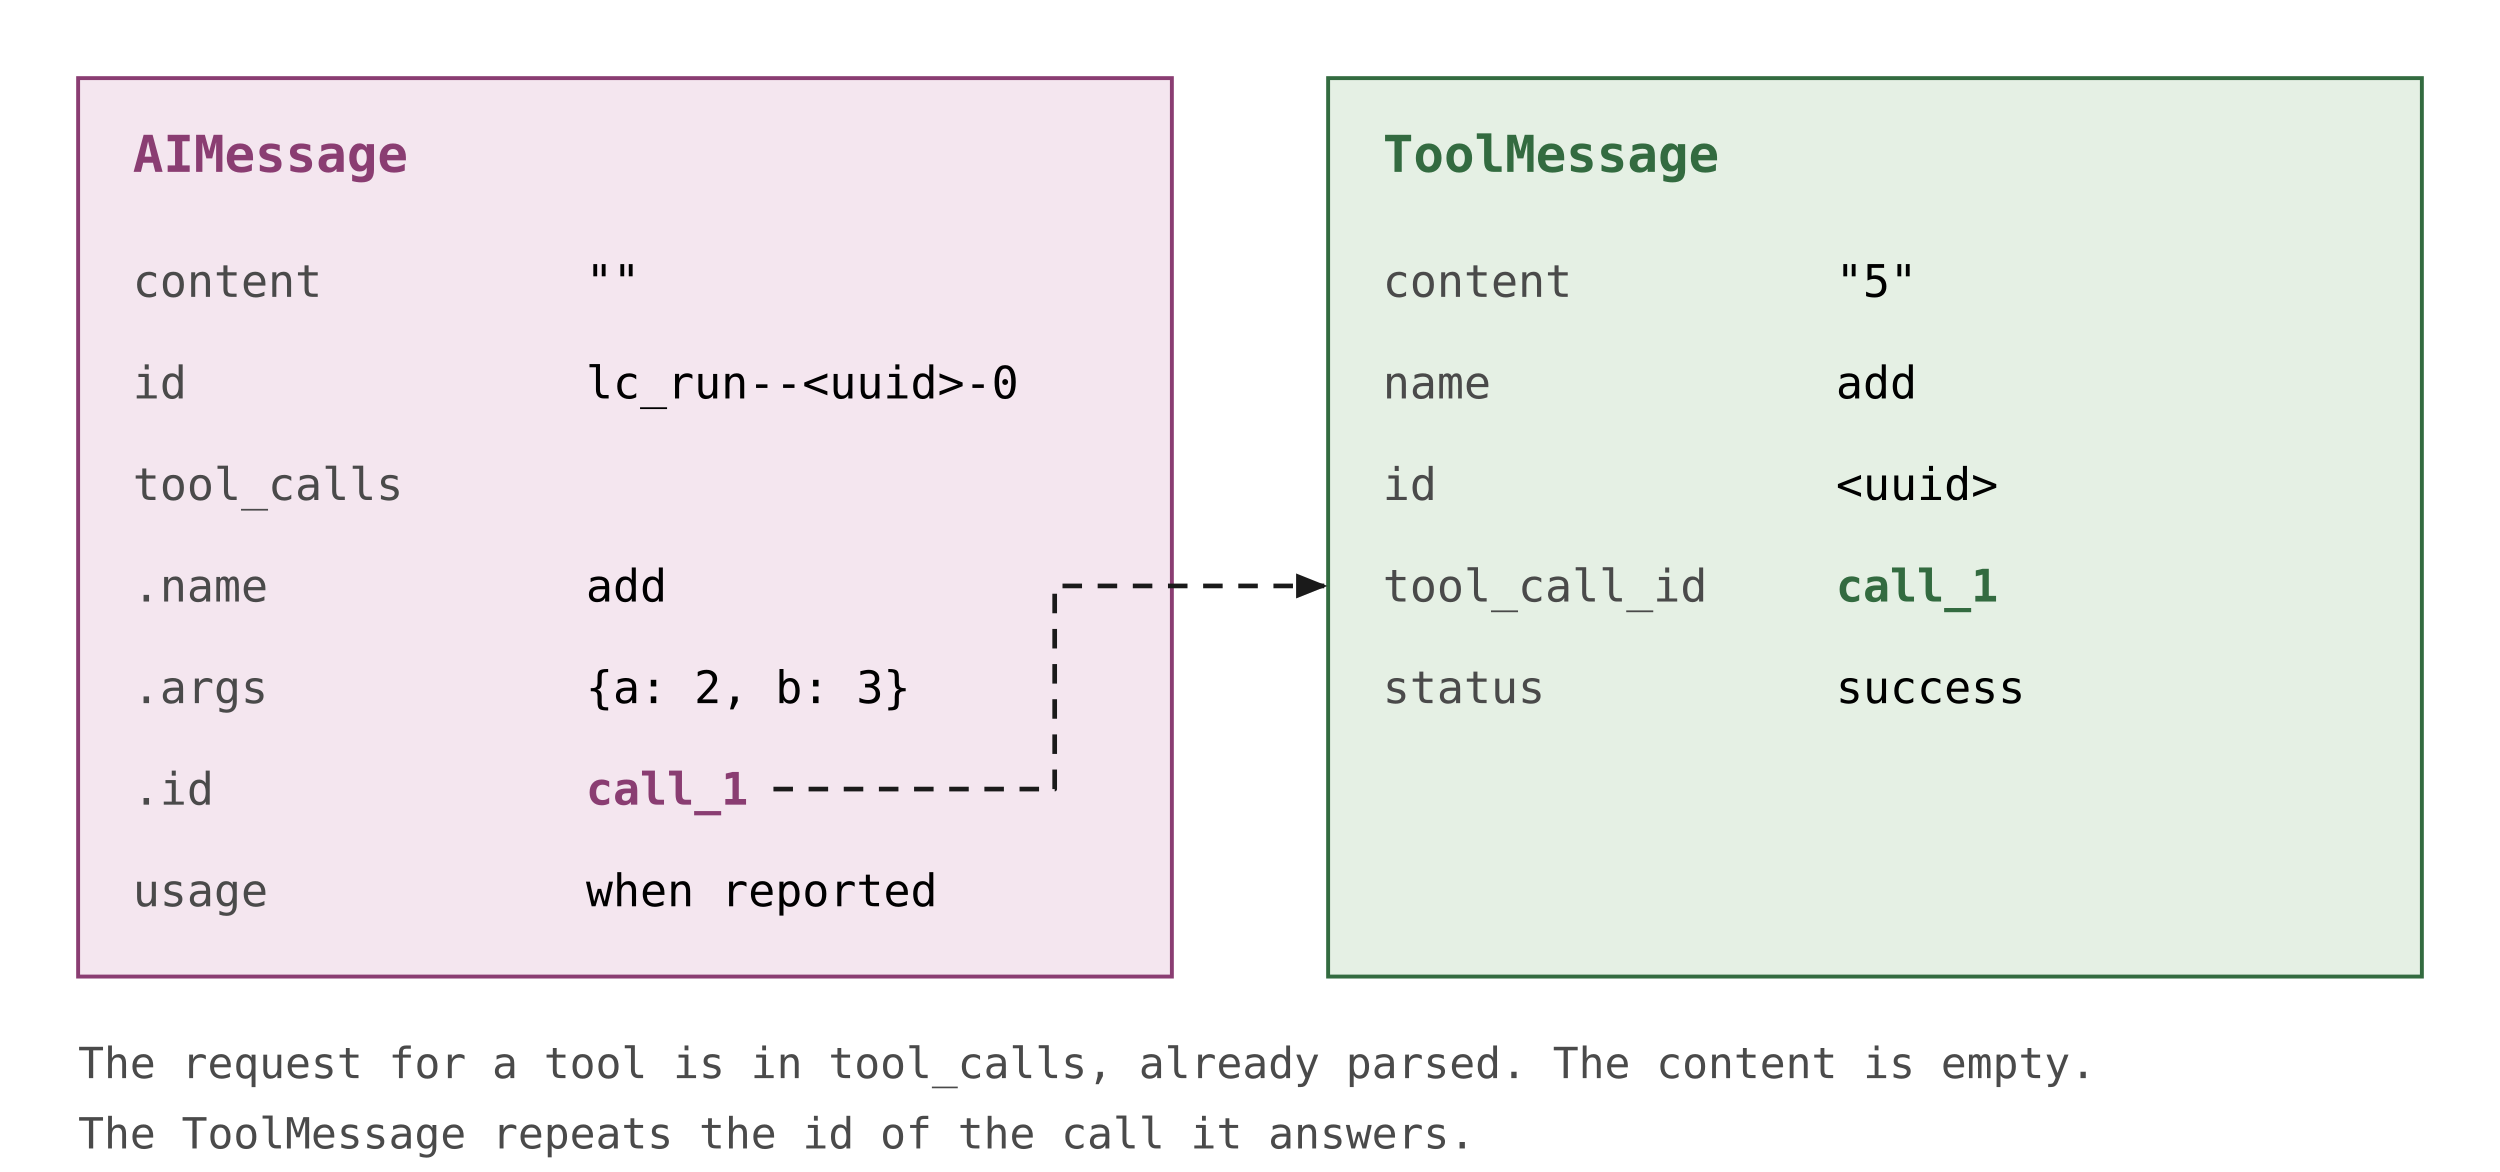
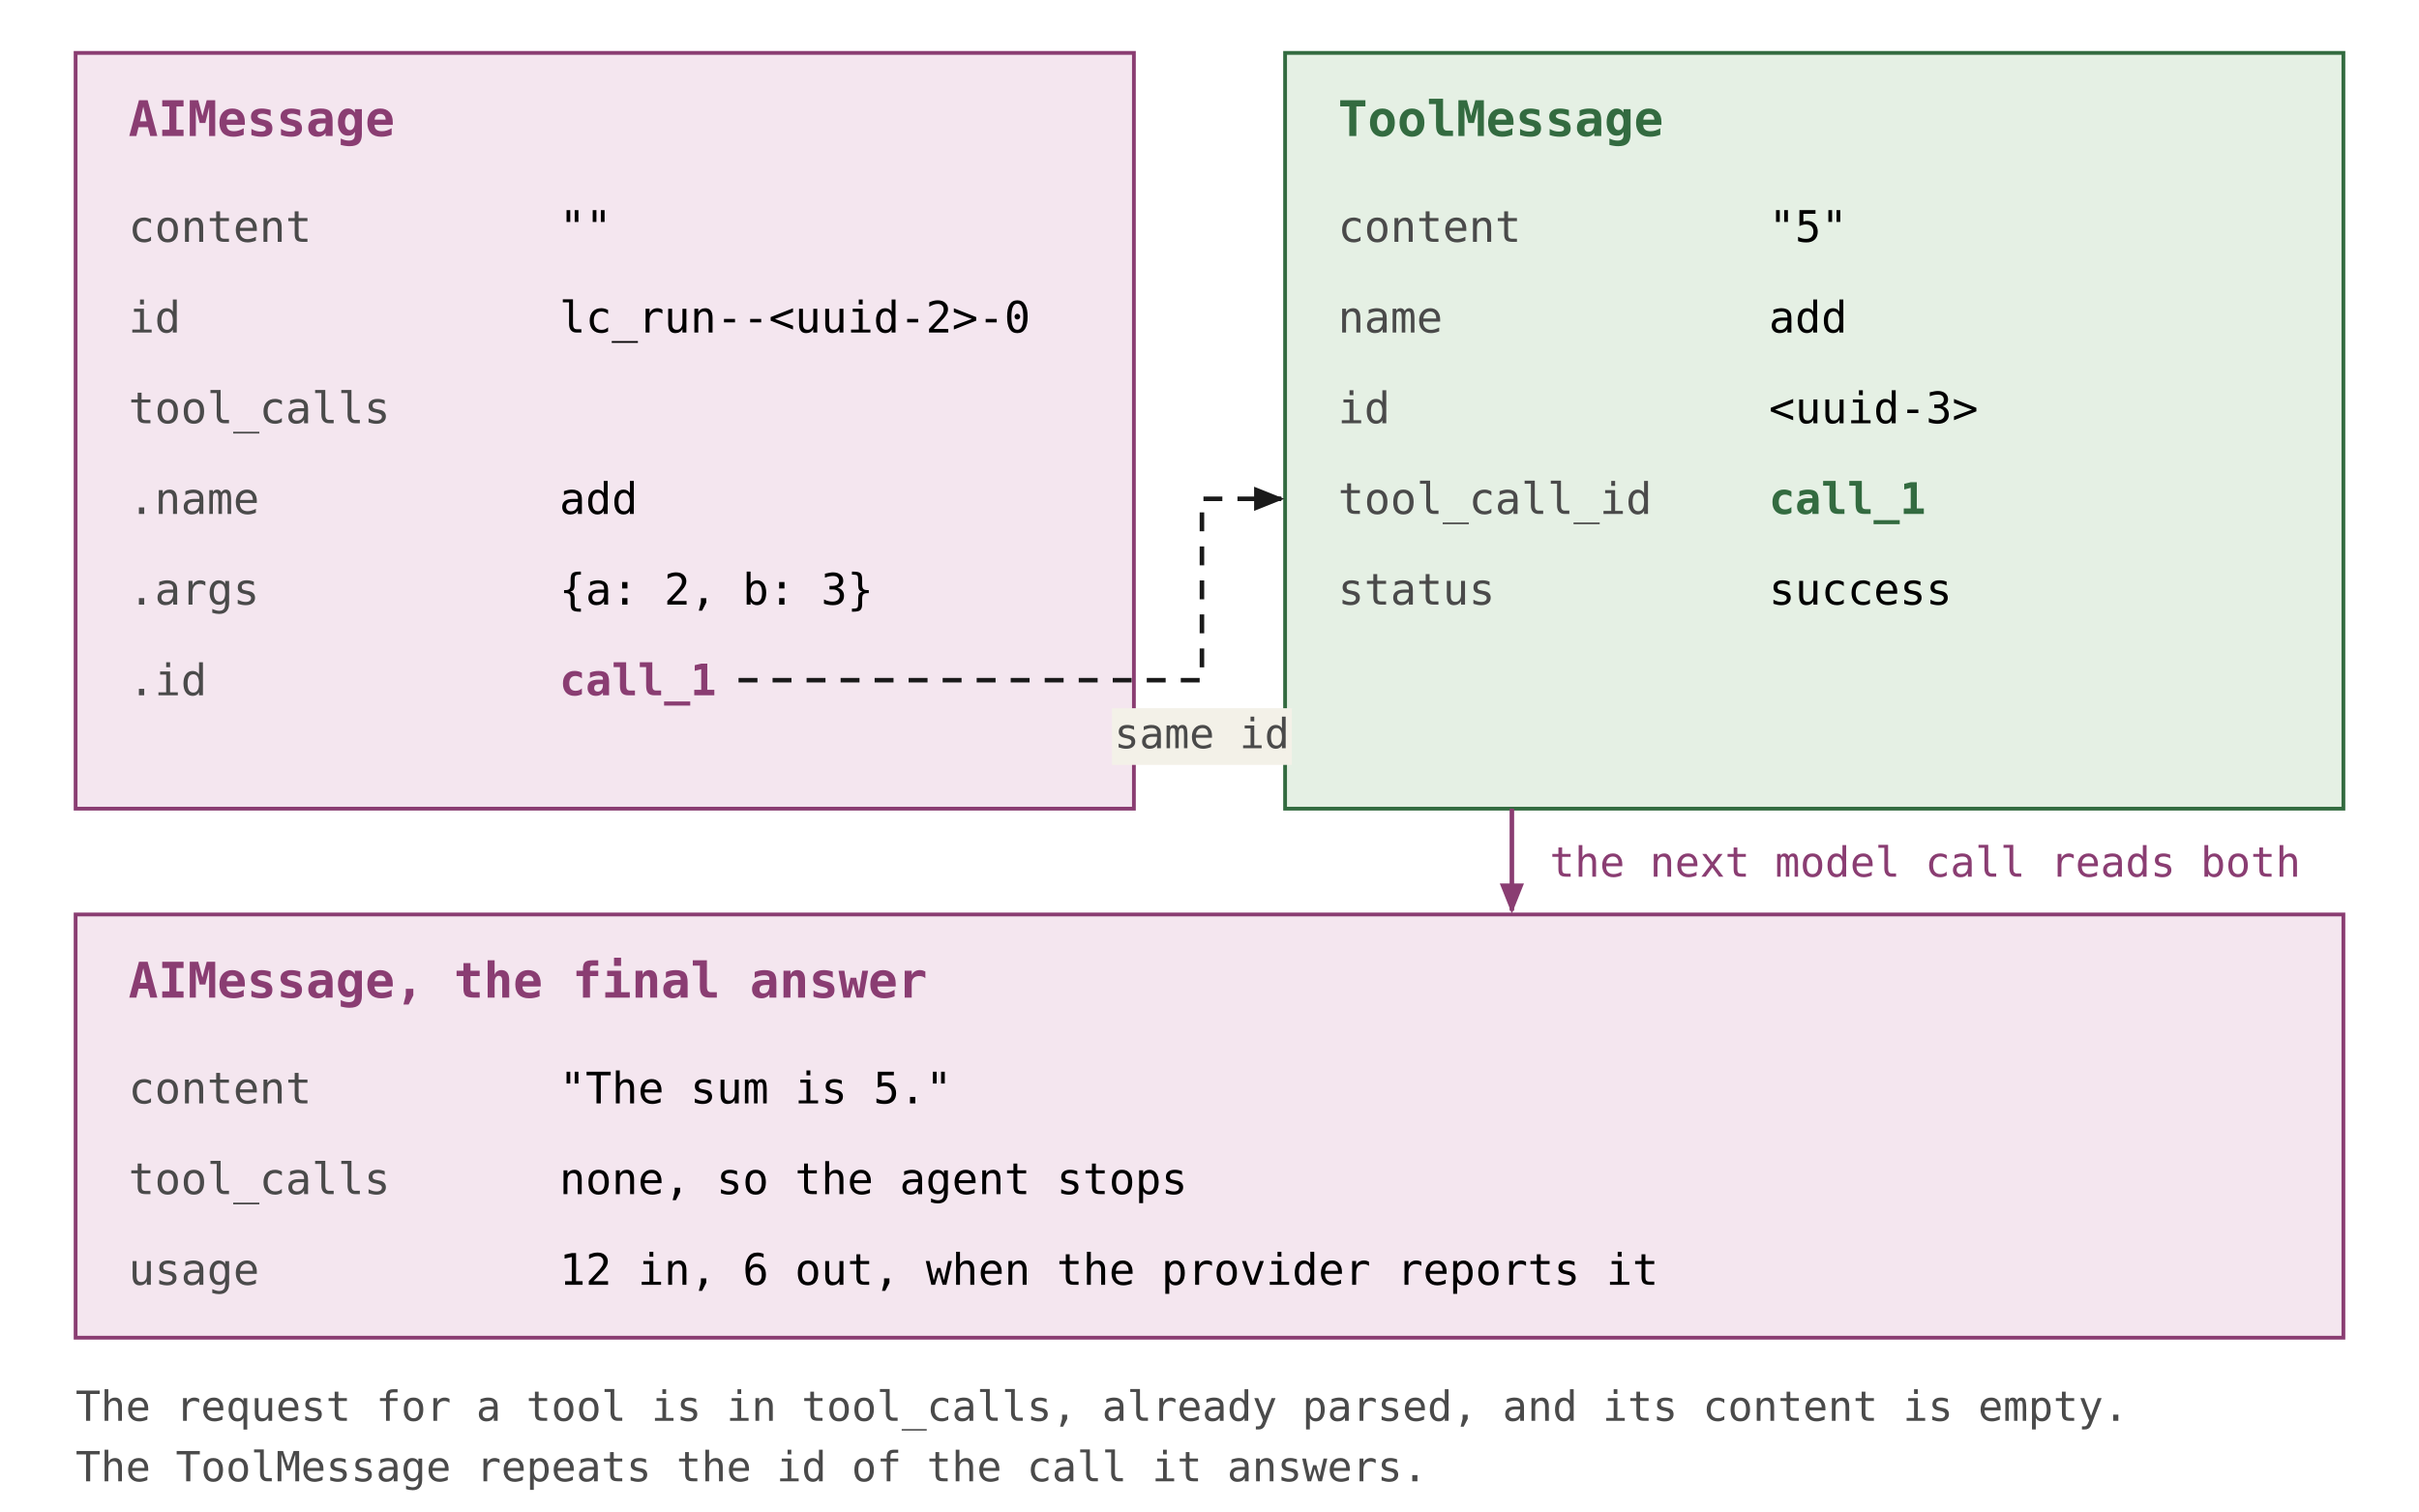
- <svg xmlns="http://www.w3.org/2000/svg" viewBox="0 0 640 300" role="img" aria-labelledby="fig-2-3-title fig-2-3-desc" font-family="JetBrains Mono, ui-monospace, monospace">
+ <svg xmlns="http://www.w3.org/2000/svg" viewBox="0 0 640 400" role="img" aria-labelledby="fig-2-3-title fig-2-3-desc" font-family="JetBrains Mono, ui-monospace, monospace">
  <defs>
    <marker id="fig-2-3-head-ink" viewBox="0 0 10 10" refX="9" refY="5" markerWidth="8" markerHeight="8" markerUnits="userSpaceOnUse" orient="auto-start-reverse">
      <path d="M0 1 L10 5 L0 9 z" fill="var(--m-ink, #1a1a1a)" />
    </marker>
+     <marker id="fig-2-3-head-plum" viewBox="0 0 10 10" refX="9" refY="5" markerWidth="8" markerHeight="8" markerUnits="userSpaceOnUse" orient="auto-start-reverse">
+       <path d="M0 1 L10 5 L0 9 z" fill="var(--m-plum-ink, #8a3d72)" />
+     </marker>
  </defs>
-   <rect x="20" y="20" width="280" height="230" fill="var(--m-plum-fill, #f4e6ef)" stroke="var(--m-plum-ink, #8a3d72)" />
-   <text x="34" y="44" font-size="13" font-weight="700" fill="var(--m-plum-ink, #8a3d72)">AIMessage</text>
-   <text x="34" y="76" font-size="11.5" fill="var(--m-ink-soft, #4a4a4a)">content</text>
-   <text x="150" y="76" font-size="11.5">""</text>
-   <text x="34" y="102" font-size="11.5" fill="var(--m-ink-soft, #4a4a4a)">id</text>
-   <text x="150" y="102" font-size="11.5">lc_run--&lt;uuid&gt;-0</text>
-   <text x="34" y="128" font-size="11.5" fill="var(--m-ink-soft, #4a4a4a)">tool_calls</text>
-   <text x="150" y="128" font-size="11.5" />
-   <text x="34" y="154" font-size="11.5" fill="var(--m-ink-soft, #4a4a4a)">  .name</text>
-   <text x="150" y="154" font-size="11.5">add</text>
-   <text x="34" y="180" font-size="11.5" fill="var(--m-ink-soft, #4a4a4a)">  .args</text>
-   <text x="150" y="180" font-size="11.5">{a: 2, b: 3}</text>
-   <text x="34" y="206" font-size="11.5" fill="var(--m-ink-soft, #4a4a4a)">  .id</text>
-   <text x="150" y="206" font-size="11.5" font-weight="700" fill="var(--m-plum-ink, #8a3d72)">call_1</text>
-   <text x="34" y="232" font-size="11.5" fill="var(--m-ink-soft, #4a4a4a)">usage</text>
-   <text x="150" y="232" font-size="11.5">when reported</text>
-   <rect x="340" y="20" width="280" height="230" fill="var(--m-green-fill, #e5f0e4)" stroke="var(--m-green-ink, #336b40)" />
-   <text x="354" y="44" font-size="13" font-weight="700" fill="var(--m-green-ink, #336b40)">ToolMessage</text>
-   <text x="354" y="76" font-size="11.5" fill="var(--m-ink-soft, #4a4a4a)">content</text>
-   <text x="470" y="76" font-size="11.5">"5"</text>
-   <text x="354" y="102" font-size="11.5" fill="var(--m-ink-soft, #4a4a4a)">name</text>
-   <text x="470" y="102" font-size="11.5">add</text>
-   <text x="354" y="128" font-size="11.5" fill="var(--m-ink-soft, #4a4a4a)">id</text>
-   <text x="470" y="128" font-size="11.5">&lt;uuid&gt;</text>
-   <text x="354" y="154" font-size="11.5" fill="var(--m-ink-soft, #4a4a4a)">tool_call_id</text>
-   <text x="470" y="154" font-size="11.5" font-weight="700" fill="var(--m-green-ink, #336b40)">call_1</text>
-   <text x="354" y="180" font-size="11.5" fill="var(--m-ink-soft, #4a4a4a)">status</text>
-   <text x="470" y="180" font-size="11.5">success</text>
-   <path d="M198 202 L270 202 L270 150 L339 150" fill="none" stroke="var(--m-ink, #1a1a1a)" stroke-width="1.2" stroke-dasharray="5 4" stroke-linejoin="round" marker-end="url(#fig-2-3-head-ink)" />
-   <text x="20" y="276" font-size="11" class="m-serif" fill="var(--m-ink-soft, #4a4a4a)">The request for a tool is in tool_calls, already parsed. The content is empty.</text>
-   <text x="20" y="294" font-size="11" class="m-serif" fill="var(--m-ink-soft, #4a4a4a)">The ToolMessage repeats the id of the call it answers.</text>
+   <g data-beat="1">
+     <animate attributeName="opacity" values="0;0;1" keyTimes="0;0;1" calcMode="spline" keySplines="0 0 1 1;0.23 1 0.32 1" dur="0.45s" begin="indefinite" fill="freeze" />
+     <animateTransform attributeName="transform" type="translate" values="0 4;0 4;0 0" keyTimes="0;0;1" calcMode="spline" keySplines="0 0 1 1;0.23 1 0.32 1" dur="0.45s" begin="indefinite" fill="freeze" />
+     <rect x="20" y="14" width="280" height="200" fill="var(--m-plum-fill, #f4e6ef)" stroke="var(--m-plum-ink, #8a3d72)" />
+     <text x="34" y="36" font-size="13" font-weight="700" fill="var(--m-plum-ink, #8a3d72)">AIMessage</text>
+     <text x="34" y="64" font-size="11.5" fill="var(--m-ink-soft, #4a4a4a)">content</text>
+     <text x="148" y="64" font-size="11.5">""</text>
+     <text x="34" y="88" font-size="11.5" fill="var(--m-ink-soft, #4a4a4a)">id</text>
+     <text x="148" y="88" font-size="11.5">lc_run--&lt;uuid-2&gt;-0</text>
+     <text x="34" y="112" font-size="11.5" fill="var(--m-ink-soft, #4a4a4a)">tool_calls</text>
+     <text x="148" y="112" font-size="11.5" />
+     <text x="34" y="136" font-size="11.5" fill="var(--m-ink-soft, #4a4a4a)">  .name</text>
+     <text x="148" y="136" font-size="11.5">add</text>
+     <text x="34" y="160" font-size="11.5" fill="var(--m-ink-soft, #4a4a4a)">  .args</text>
+     <text x="148" y="160" font-size="11.5">{a: 2, b: 3}</text>
+     <text x="34" y="184" font-size="11.5" fill="var(--m-ink-soft, #4a4a4a)">  .id</text>
+     <text x="148" y="184" font-size="11.5" font-weight="700" fill="var(--m-plum-ink, #8a3d72)">call_1</text>
+   </g>
+   <g data-beat="2">
+     <animate attributeName="opacity" values="0;0;1" keyTimes="0;0.571;1" calcMode="spline" keySplines="0 0 1 1;0.23 1 0.32 1" dur="1.05s" begin="indefinite" fill="freeze" />
+     <animateTransform attributeName="transform" type="translate" values="0 4;0 4;0 0" keyTimes="0;0.571;1" calcMode="spline" keySplines="0 0 1 1;0.23 1 0.32 1" dur="1.05s" begin="indefinite" fill="freeze" />
+     <rect x="340" y="14" width="280" height="200" fill="var(--m-green-fill, #e5f0e4)" stroke="var(--m-green-ink, #336b40)" />
+     <text x="354" y="36" font-size="13" font-weight="700" fill="var(--m-green-ink, #336b40)">ToolMessage</text>
+     <text x="354" y="64" font-size="11.5" fill="var(--m-ink-soft, #4a4a4a)">content</text>
+     <text x="468" y="64" font-size="11.5">"5"</text>
+     <text x="354" y="88" font-size="11.5" fill="var(--m-ink-soft, #4a4a4a)">name</text>
+     <text x="468" y="88" font-size="11.5">add</text>
+     <text x="354" y="112" font-size="11.5" fill="var(--m-ink-soft, #4a4a4a)">id</text>
+     <text x="468" y="112" font-size="11.5">&lt;uuid-3&gt;</text>
+     <text x="354" y="136" font-size="11.5" fill="var(--m-ink-soft, #4a4a4a)">tool_call_id</text>
+     <text x="468" y="136" font-size="11.5" font-weight="700" fill="var(--m-green-ink, #336b40)">call_1</text>
+     <text x="354" y="160" font-size="11.5" fill="var(--m-ink-soft, #4a4a4a)">status</text>
+     <text x="468" y="160" font-size="11.5">success</text>
+     <path d="M195.4 180 L318 180 L318 132 L339 132" fill="none" stroke="var(--m-ink, #1a1a1a)" stroke-width="1.2" stroke-dasharray="5 4" stroke-linejoin="round" marker-end="url(#fig-2-3-head-ink)" />
+     <circle class="m-packet" r="3.5" fill="var(--m-ink, #1a1a1a)" opacity="0">
+       <animateMotion path="M195.4 180 L318 180 L318 132 L339 132" keyPoints="0;0;1;1" keyTimes="0;0.429;0.821;1" calcMode="linear" dur="1.4s" begin="indefinite" fill="freeze" />
+       <animate attributeName="opacity" values="0;0;1;1;0" keyTimes="0;0.429;0.486;0.821;1" dur="1.4s" begin="indefinite" fill="freeze" />
+     </circle>
+     <rect class="m-knock" x="294.21" y="187.42" width="47.58" height="15" fill="var(--m-panel, #f3f1e8)" />
+     <text x="318" y="198" font-size="11" text-anchor="middle" class="m-serif" fill="var(--m-ink-soft, #4a4a4a)">same id</text>
+   </g>
+   <g data-beat="3">
+     <animate attributeName="opacity" values="0;0;1" keyTimes="0;0.727;1" calcMode="spline" keySplines="0 0 1 1;0.23 1 0.32 1" dur="1.65s" begin="indefinite" fill="freeze" />
+     <animateTransform attributeName="transform" type="translate" values="0 4;0 4;0 0" keyTimes="0;0.727;1" calcMode="spline" keySplines="0 0 1 1;0.23 1 0.32 1" dur="1.65s" begin="indefinite" fill="freeze" />
+     <line x1="400" y1="214" x2="400" y2="241" stroke="var(--m-plum-ink, #8a3d72)" stroke-width="1.2" marker-end="url(#fig-2-3-head-plum)" />
+     <circle class="m-packet" r="3.5" fill="var(--m-plum-ink, #8a3d72)" opacity="0">
+       <animateMotion path="M400 214 L400 241" keyPoints="0;0;1;1" keyTimes="0;0.6;0.875;1" calcMode="linear" dur="2s" begin="indefinite" fill="freeze" />
+       <animate attributeName="opacity" values="0;0;1;1;0" keyTimes="0;0.6;0.64;0.875;1" dur="2s" begin="indefinite" fill="freeze" />
+     </circle>
+     <text x="410" y="232" font-size="11" class="m-serif" fill="var(--m-plum-ink, #8a3d72)">the next model call reads both</text>
+     <rect x="20" y="242" width="600" height="112" fill="var(--m-plum-fill, #f4e6ef)" stroke="var(--m-plum-ink, #8a3d72)" />
+     <text x="34" y="264" font-size="13" font-weight="700" fill="var(--m-plum-ink, #8a3d72)">AIMessage, the final answer</text>
+     <text x="34" y="292" font-size="11.5" fill="var(--m-ink-soft, #4a4a4a)">content</text>
+     <text x="148" y="292" font-size="11.5">"The sum is 5."</text>
+     <text x="34" y="316" font-size="11.5" fill="var(--m-ink-soft, #4a4a4a)">tool_calls</text>
+     <text x="148" y="316" font-size="11.5">none, so the agent stops</text>
+     <text x="34" y="340" font-size="11.5" fill="var(--m-ink-soft, #4a4a4a)">usage</text>
+     <text x="148" y="340" font-size="11.5">12 in, 6 out, when the provider reports it</text>
+   </g>
+   <text x="20" y="376" font-size="11" class="m-serif" fill="var(--m-ink-soft, #4a4a4a)">The request for a tool is in tool_calls, already parsed, and its content is empty.</text>
+   <text x="20" y="392" font-size="11" class="m-serif" fill="var(--m-ink-soft, #4a4a4a)">The ToolMessage repeats the id of the call it answers.</text>
</svg>
